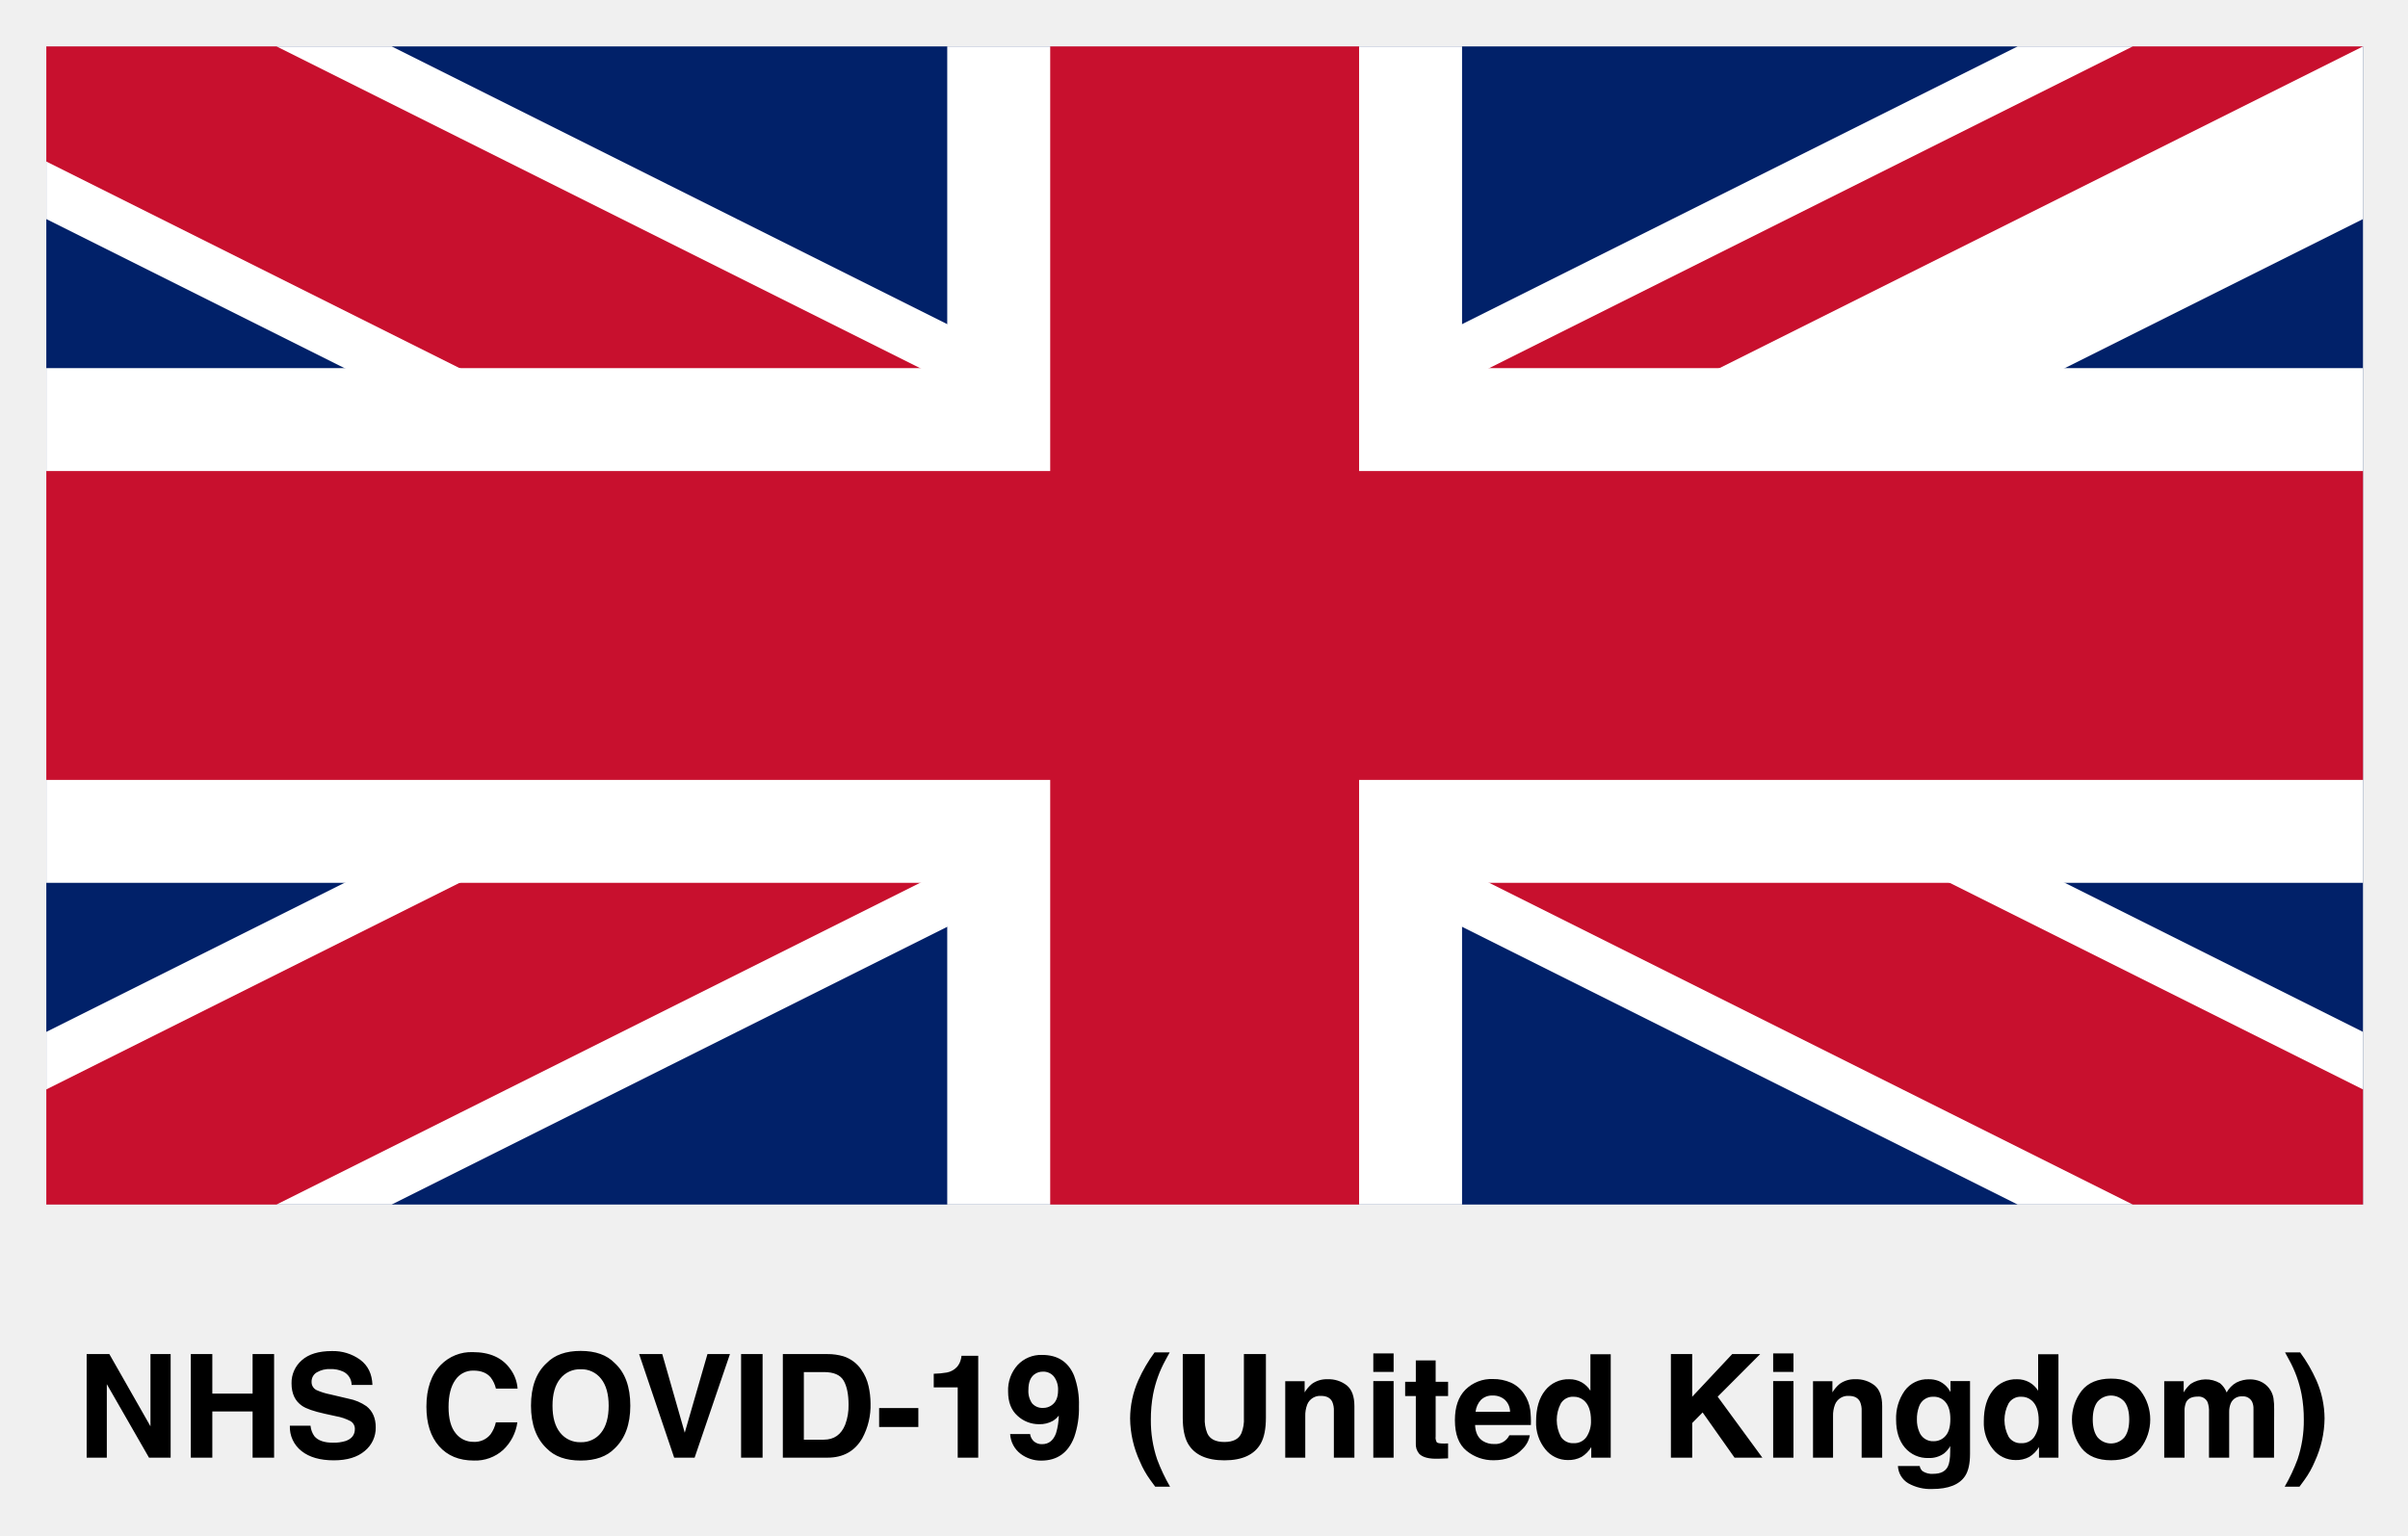
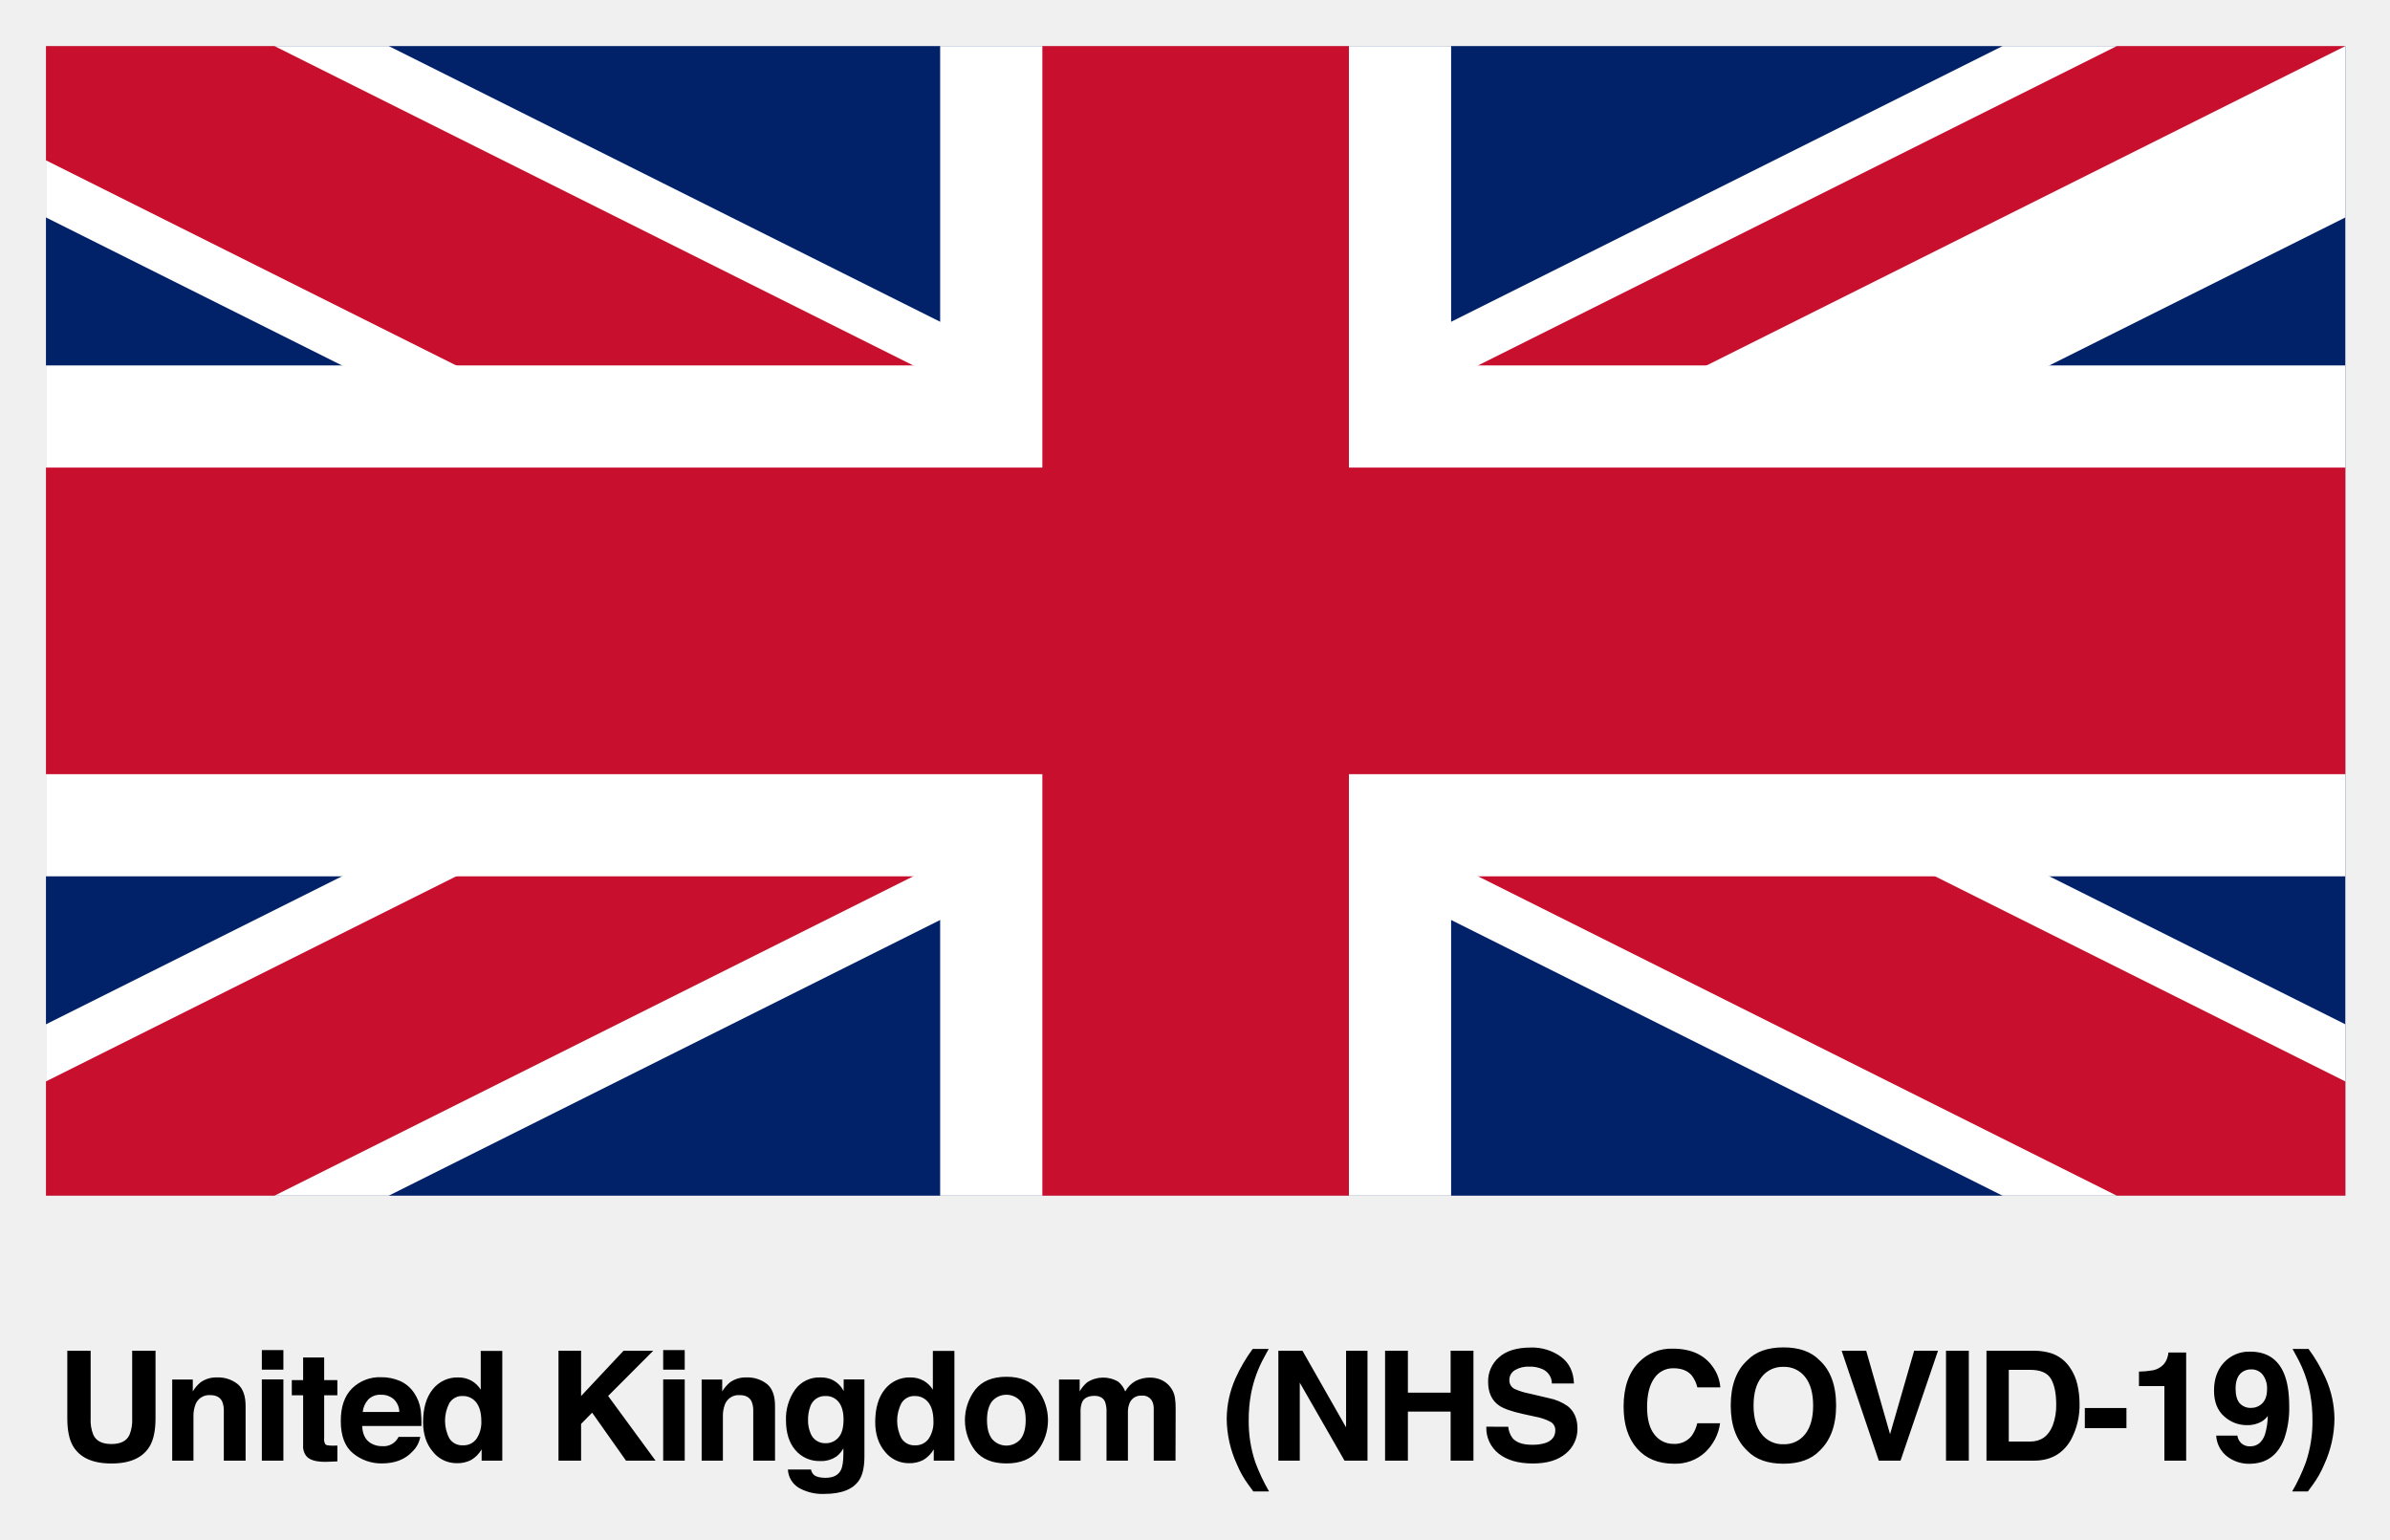
- <svg xmlns="http://www.w3.org/2000/svg" role="img" viewBox="-17.99 -18.49 935.48 596.48">
+ <svg xmlns="http://www.w3.org/2000/svg" role="img" viewBox="-17.99 -18.49 935.48 602.48">
  <defs>
    <clipPath id="clip-path">
      <path d="M0-.452h900v450H0z" class="cls-1" />
    </clipPath>
    <clipPath id="clip-path-2">
      <path d="M450 224.548h450v225H0v-450h900l-450 225z" class="cls-1" />
    </clipPath>
    <style>.cls-1{fill:none}.cls-4{fill:#fff}.cls-6{fill:#c8102e}</style>
  </defs>
-   <path d="M15.673 507.658h8.816l15.977 28.063V507.658h7.837v40.248H39.894l-16.385-28.558v28.558h-7.837zm40.467 40.248V507.658h8.355v15.346H80.14V507.658h8.355v40.248H80.14v-17.967H64.495v17.967zm46.501-12.424a8.17 8.17 0 0 0 1.533 4.123q2.092 2.484 7.165 2.484a15.396 15.396 0 0 0 4.935-.655q3.598-1.255 3.597-4.669a3.441 3.441 0 0 0-1.762-3.086 19.133 19.133 0 0 0-5.588-1.884l-4.357-.955q-6.423-1.419-8.826-3.086-4.069-2.785-4.068-8.71a11.568 11.568 0 0 1 3.979-8.983q3.981-3.577 11.693-3.577a17.931 17.931 0 0 1 10.987 3.372q4.547 3.372 4.768 9.789h-8.082a5.762 5.762 0 0 0-3.247-5.161 11.131 11.131 0 0 0-5.011-1.01 9.535 9.535 0 0 0-5.318 1.311 4.146 4.146 0 0 0-1.987 3.658 3.451 3.451 0 0 0 1.959 3.223 24.328 24.328 0 0 0 5.348 1.665l7.062 1.666a17.981 17.981 0 0 1 6.962 2.922q3.598 2.84 3.599 8.219a11.551 11.551 0 0 1-4.265 9.161q-4.264 3.645-12.047 3.646-7.948 0-12.502-3.591a11.881 11.881 0 0 1-4.554-9.871zm50.619-23.619a16.567 16.567 0 0 1 12.372-4.97q10.049 0 14.695 6.662a14.522 14.522 0 0 1 2.755 7.51h-8.41a11.452 11.452 0 0 0-2.06-4.369q-2.247-2.622-6.66-2.621a8.208 8.208 0 0 0-7.089 3.699q-2.594 3.7-2.595 10.472 0 6.772 2.737 10.145a8.58 8.58 0 0 0 6.958 3.372 7.883 7.883 0 0 0 6.598-2.895 12.707 12.707 0 0 0 2.084-4.669h8.354a18.125 18.125 0 0 1-5.523 10.703 16.078 16.078 0 0 1-11.386 4.123q-8.591 0-13.507-5.57-4.917-5.597-4.917-15.345 0-10.541 5.593-16.247zm67.53 32.466q-4.56 4.696-13.188 4.696-8.628 0-13.188-4.696-6.117-5.761-6.116-16.602 0-11.058 6.116-16.602 4.56-4.696 13.188-4.696 8.628 0 13.188 4.696 6.089 5.543 6.089 16.602 0 10.84-6.089 16.602zm-5.256-6.116q2.934-3.686 2.936-10.485 0-6.772-2.936-10.472a9.596 9.596 0 0 0-7.933-3.7 9.721 9.721 0 0 0-7.973 3.687q-2.977 3.687-2.977 10.485 0 6.8 2.977 10.485a9.721 9.721 0 0 0 7.973 3.687 9.609 9.609 0 0 0 7.933-3.687zm41.313-30.555h8.737l-13.722 40.248h-7.945l-13.611-40.248h8.983l8.738 30.555zm21.421 40.248h-8.355V507.658h8.355zm31.447-39.374a13.301 13.301 0 0 1 6.859 5.105 17.927 17.927 0 0 1 2.869 6.499 31.133 31.133 0 0 1 .766 6.662 26.739 26.739 0 0 1-3.225 13.599q-4.373 7.509-13.5 7.509h-17.353V507.658H303.485a21.184 21.184 0 0 1 6.23.874zm-15.419 6.116v26.268h7.768q5.962 0 8.313-5.87a20.69 20.69 0 0 0 1.285-7.673q0-6.145-1.928-9.435-1.929-3.29-7.671-3.29zm29.243 13.98H338.776v7.372h-15.236zm21.217-8.028v-5.297a34.445 34.445 0 0 0 5.147-.491 7.258 7.258 0 0 0 3.813-2.075 6.833 6.833 0 0 0 1.525-2.84 6.516 6.516 0 0 0 .3-1.584h6.499v39.593H354.068v-27.306zm32.561-8.669a12.439 12.439 0 0 1 9.544-3.946q9.037 0 12.396 8.001a31.169 31.169 0 0 1 1.911 11.933 33.976 33.976 0 0 1-1.829 11.987q-3.497 9.146-12.834 9.146a13.085 13.085 0 0 1-8-2.635 10.386 10.386 0 0 1-4.069-7.687h7.755a4.682 4.682 0 0 0 1.475 2.84 4.566 4.566 0 0 0 3.195 1.093q3.85 0 5.406-4.26a24.886 24.886 0 0 0 1.064-6.854 8.427 8.427 0 0 1-2.266 2.048 10.297 10.297 0 0 1-5.38 1.311 12.232 12.232 0 0 1-8.383-3.264q-3.659-3.262-3.658-9.406a14.524 14.524 0 0 1 3.672-10.308zm13.093 15.714q2.648-1.692 2.649-5.87a8.299 8.299 0 0 0-1.57-5.325 5.206 5.206 0 0 0-4.301-1.966 5.339 5.339 0 0 0-3.413 1.12q-2.24 1.748-2.239 5.925a8.243 8.243 0 0 0 1.434 5.283 5.351 5.351 0 0 0 4.41 1.762 5.439 5.439 0 0 0 3.03-.929zm33.832-9.83a58.496 58.496 0 0 1 6.308-10.812h5.87l-1.665 3.059a45.512 45.512 0 0 0-4.778 13.215 52.253 52.253 0 0 0-.874 9.885 46.7 46.7 0 0 0 2.43 15.373 70.197 70.197 0 0 0 5.024 10.649h-5.762l-1.938-2.648a35.534 35.534 0 0 1-4.014-7.154 40.744 40.744 0 0 1-3.796-16.711 37.071 37.071 0 0 1 3.195-14.854zm17.257-10.157h8.547v24.719a13.985 13.985 0 0 0 .979 6.057q1.522 3.384 6.639 3.384 5.087 0 6.611-3.384a13.999 13.999 0 0 0 .979-6.057V507.658h8.546v24.738q0 6.417-1.989 9.994-3.708 6.554-14.147 6.554-10.441 0-14.176-6.554-1.989-3.577-1.989-9.994zm63.757 12.191q2.922 2.417 2.923 8.015v20.042h-7.974v-18.104a8.312 8.312 0 0 0-.623-3.604q-1.138-2.294-4.337-2.293a5.375 5.375 0 0 0-5.394 3.358 11.614 11.614 0 0 0-.76 4.532v16.11h-7.781v-29.708h7.536v4.342a13.175 13.175 0 0 1 2.828-3.305 9.799 9.799 0 0 1 6.063-1.802 11.413 11.413 0 0 1 7.518 2.416zm18.158-5.256h-7.891v-7.182h7.891zm-7.891 3.55h7.891v29.763h-7.891zm12.369 5.815v-5.543h4.15v-8.301h7.7v8.301h4.833v5.543h-4.833v15.729a3.544 3.544 0 0 0 .464 2.28q.464.45 2.84.45c.236 0 .487-.004.751-.014q.396-.013.778-.041v5.816l-3.687.136q-5.515.192-7.536-1.911a5.694 5.694 0 0 1-1.311-4.123v-18.322zm41.075-5.213a12.106 12.106 0 0 1 5.143 4.403 14.627 14.627 0 0 1 2.372 6.153 38.144 38.144 0 0 1 .256 5.906h-21.677q.182 4.479 3.112 6.28a7.901 7.901 0 0 0 4.291 1.12 6.047 6.047 0 0 0 5.923-3.413h7.944a9.715 9.715 0 0 1-2.885 5.379q-3.999 4.342-11.197 4.342a16.222 16.222 0 0 1-10.483-3.662q-4.542-3.662-4.542-11.916 0-7.733 4.101-11.86a14.346 14.346 0 0 1 10.643-4.127 16.946 16.946 0 0 1 7 1.395zm-11.643 6.723a8.085 8.085 0 0 0-2.072 4.607h13.406a6.49 6.49 0 0 0-2.073-4.703 6.819 6.819 0 0 0-4.615-1.604 6.172 6.172 0 0 0-4.646 1.7zm39.131-6.848a9.46 9.46 0 0 1 3.413 3.29v-14.198h7.892v40.193h-7.563v-4.123a10.983 10.983 0 0 1-3.796 3.85 10.657 10.657 0 0 1-5.297 1.202 11.061 11.061 0 0 1-8.779-4.219 16.202 16.202 0 0 1-3.562-10.827q0-7.617 3.508-11.986a11.414 11.414 0 0 1 9.38-4.369 9.6 9.6 0 0 1 4.806 1.187zm1.911 21.203a10.853 10.853 0 0 0 1.721-6.362q0-5.461-2.758-7.81a5.938 5.938 0 0 0-3.933-1.42 5.465 5.465 0 0 0-5.01 2.58 13.911 13.911 0 0 0 .027 12.998 5.494 5.494 0 0 0 4.929 2.471 5.746 5.746 0 0 0 5.023-2.457zm32.768-32.166h8.273v16.583l15.55-16.583h10.867l-16.516 16.553 17.362 23.695H655.86l-12.4-17.569-4.051 4.107v13.462h-8.273zm47.62 6.936h-7.891v-7.182h7.891zm-7.891 3.55h7.891v29.763h-7.891zm39.427 1.706q2.922 2.417 2.923 8.015v20.042h-7.974v-18.104a8.312 8.312 0 0 0-.623-3.604q-1.138-2.294-4.337-2.293a5.375 5.375 0 0 0-5.394 3.358 11.614 11.614 0 0 0-.76 4.532v16.11h-7.781v-29.708h7.536v4.342a13.175 13.175 0 0 1 2.828-3.305 9.799 9.799 0 0 1 6.063-1.802 11.413 11.413 0 0 1 7.518 2.416zm24.883-1.733a9.346 9.346 0 0 1 4.581 4.314v-4.287h7.591v28.233q0 5.761-1.938 8.684-3.333 5.023-12.779 5.023a17.414 17.414 0 0 1-9.311-2.238 8.263 8.263 0 0 1-3.987-6.69h8.465a3.502 3.502 0 0 0 1.065 1.966 6.576 6.576 0 0 0 4.232 1.065q4.204 0 5.624-2.812.929-1.802.929-6.062v-1.912a9.48 9.48 0 0 1-2.402 2.867 9.664 9.664 0 0 1-6.035 1.775 11.423 11.423 0 0 1-9.161-4.027q-3.426-4.028-3.427-10.909a18.412 18.412 0 0 1 3.3-11.154 10.901 10.901 0 0 1 9.354-4.519 10.229 10.229 0 0 1 3.899.683zm2.65 21.339q1.876-2.061 1.876-6.566 0-4.232-1.781-6.444a5.812 5.812 0 0 0-4.771-2.212 5.624 5.624 0 0 0-5.629 3.851 13.701 13.701 0 0 0-.815 5.051 11.557 11.557 0 0 0 .87 4.615 5.67 5.67 0 0 0 5.655 3.768 5.975 5.975 0 0 0 4.596-2.061zm32.567-20.834a9.46 9.46 0 0 1 3.413 3.29v-14.198h7.892v40.193h-7.563v-4.123a10.983 10.983 0 0 1-3.796 3.85 10.657 10.657 0 0 1-5.297 1.202 11.061 11.061 0 0 1-8.779-4.219 16.202 16.202 0 0 1-3.562-10.827q0-7.617 3.508-11.986a11.414 11.414 0 0 1 9.38-4.369 9.6 9.6 0 0 1 4.806 1.187zm1.911 21.203a10.853 10.853 0 0 0 1.721-6.362q0-5.461-2.758-7.81a5.938 5.938 0 0 0-3.933-1.42 5.465 5.465 0 0 0-5.01 2.58 13.911 13.911 0 0 0 .027 12.998 5.494 5.494 0 0 0 4.929 2.471 5.746 5.746 0 0 0 5.023-2.457zm41.286 4.441q-3.768 4.651-11.441 4.651-7.673 0-11.44-4.651a18.464 18.464 0 0 1 0-22.357q3.768-4.721 11.44-4.721 7.673 0 11.441 4.721a18.464 18.464 0 0 1 0 22.357zm-6.226-4.302q1.83-2.426 1.829-6.898 0-4.471-1.829-6.884a6.917 6.917 0 0 0-10.499 0q-1.843 2.413-1.843 6.884 0 4.472 1.843 6.898a6.891 6.891 0 0 0 10.499 0zm52.699-21.711a8.709 8.709 0 0 1 5.161 6.498 26.488 26.488 0 0 1 .272 4.396l-.054 18.759h-7.974v-18.95a6.234 6.234 0 0 0-.546-2.785 3.882 3.882 0 0 0-3.823-2.075 4.474 4.474 0 0 0-4.45 2.676 8.405 8.405 0 0 0-.628 3.414v17.721h-7.837v-17.721a9.975 9.975 0 0 0-.546-3.851 3.814 3.814 0 0 0-3.851-2.157q-3.331 0-4.478 2.157a8.31 8.31 0 0 0-.628 3.659v17.912h-7.892v-29.708h7.563v4.342a12.522 12.522 0 0 1 2.73-3.305 10.805 10.805 0 0 1 11.387-.245 8.74 8.74 0 0 1 2.566 3.576 9.895 9.895 0 0 1 3.796-3.85 11.578 11.578 0 0 1 5.352-1.229 10.358 10.358 0 0 1 3.877.765zm21.822-.438a37.129 37.129 0 0 1 3.189 14.854 40.795 40.795 0 0 1-3.789 16.711 35.516 35.516 0 0 1-4.007 7.154l-1.936 2.648h-5.751a70.268 70.268 0 0 0 5.006-10.649 46.855 46.855 0 0 0 2.421-15.373 52.508 52.508 0 0 0-.87-9.885 45.641 45.641 0 0 0-4.761-13.215l-1.659-3.059h5.86a58.604 58.604 0 0 1 6.296 10.812z" />
  <g clip-path="url(#clip-path)">
    <path fill="#012169" d="M0-.452v450h900v-450z" />
    <path d="M0-.452l900 450m0-450l-900 450" />
    <path d="M873.167 503.213L450 291.63 26.833 503.213l-53.666-107.33 342.669-171.335L-26.833 53.213l53.666-107.33L450 157.466 873.167-54.117l53.666 107.33-342.669 171.335 342.669 171.335-53.666 107.33z" class="cls-4" />
    <g clip-path="url(#clip-path-2)">
      <path d="M0-.452l900 450m0-450l-900 450" />
      <path d="M882.112 485.325L450 269.269 17.887 485.325l-35.775-71.555 378.445-189.222L-17.888 35.325 17.887-36.23 450 179.826 882.112-36.23l35.775 71.555-378.445 189.223L917.887 413.77l-35.775 71.555z" class="cls-6" />
    </g>
    <path d="M450-.452v450m-450-225h900" />
    <path d="M550 449.548H350v-125H0v-200h350v-125h200v125h350v200H550v125z" class="cls-4" />
    <path d="M450-.452v450m-450-225h900" />
    <path d="M510 449.548H390v-165H0v-120h390v-165h120v165h390v120H510v165z" class="cls-6" />
  </g>
+   <path d="M8.352 510.25H17.488v26.425a14.955 14.955 0 0 0 1.048 6.475q1.627 3.617 7.097 3.617 5.439 0 7.067-3.617a14.972 14.972 0 0 0 1.047-6.475v-26.425h9.137v26.446q0 6.858-2.128 10.683-3.962 7.006-15.123 7.006-11.161 0-15.153-7.006-2.127-3.823-2.127-10.683zM75.013 523.283q3.125 2.584 3.125 8.567v21.425h-8.523v-19.353a8.891 8.891 0 0 0-.666-3.854q-1.219-2.451-4.637-2.451a5.746 5.746 0 0 0-5.766 3.59 12.413 12.413 0 0 0-.812 4.846v17.222h-8.319V521.517h8.057v4.641a14.09 14.09 0 0 1 3.022-3.531A10.47 10.47 0 0 1 66.977 520.7a12.197 12.197 0 0 1 8.036 2.583zm17.918-5.619h-8.436v-7.677h8.436zm-8.436 3.795h8.436v31.816h-8.436zm11.729 6.218v-5.926h4.437v-8.874h8.231v8.874h5.166v5.926h-5.166v16.812a3.787 3.787 0 0 0 .496 2.438q.497.482 3.036.481.378 0 .803-.015.422-.015.831-.044v6.218l-3.94.146q-5.896.205-8.056-2.043a6.081 6.081 0 0 1-1.401-4.407v-19.586zm42.414-5.573a12.949 12.949 0 0 1 5.498 4.707 15.633 15.633 0 0 1 2.534 6.577 40.571 40.571 0 0 1 .274 6.314h-23.173q.193 4.787 3.327 6.714a8.452 8.452 0 0 0 4.587 1.196 6.459 6.459 0 0 0 6.331-3.648h8.494a10.387 10.387 0 0 1-3.085 5.75q-4.274 4.642-11.97 4.642a17.341 17.341 0 0 1-11.207-3.915q-4.854-3.914-4.854-12.737 0-8.268 4.383-12.679a15.338 15.338 0 0 1 11.378-4.412 18.112 18.112 0 0 1 7.482 1.491zm-12.445 7.187a8.65 8.65 0 0 0-2.217 4.925h14.332a6.942 6.942 0 0 0-2.216-5.027 7.289 7.289 0 0 0-4.934-1.716 6.596 6.596 0 0 0-4.966 1.818zm40.337-7.32a10.108 10.108 0 0 1 3.648 3.518v-15.179h8.436v42.967h-8.085V548.868a11.74 11.74 0 0 1-4.058 4.115 11.388 11.388 0 0 1-5.663 1.284 11.821 11.821 0 0 1-9.384-4.51q-3.81-4.509-3.81-11.573 0-8.145 3.751-12.814A12.203 12.203 0 0 1 161.392 520.7a10.262 10.262 0 0 1 5.138 1.27zm2.043 22.666a11.611 11.611 0 0 0 1.839-6.802q0-5.837-2.948-8.348a6.347 6.347 0 0 0-4.203-1.519 5.844 5.844 0 0 0-5.356 2.759 14.876 14.876 0 0 0 .029 13.895 5.876 5.876 0 0 0 5.269 2.642 6.143 6.143 0 0 0 5.371-2.627zm32.038-34.386h8.845v17.728l16.623-17.728H237.696l-17.656 17.695 18.562 25.33h-11.56L213.786 534.494l-4.33 4.391v14.391H200.611zm49.411 7.414h-8.436v-7.677h8.436zm-8.436 3.795h8.436v31.816h-8.436zm40.653 1.824q3.124 2.584 3.125 8.567v21.425h-8.523v-19.353a8.891 8.891 0 0 0-.666-3.854q-1.219-2.451-4.637-2.451a5.746 5.746 0 0 0-5.766 3.59 12.413 12.413 0 0 0-.812 4.846v17.222h-8.319V521.517h8.057v4.641a14.09 14.09 0 0 1 3.022-3.531 10.47 10.47 0 0 1 6.482-1.927 12.197 12.197 0 0 1 8.036 2.583zm25.105-1.853a9.995 9.995 0 0 1 4.897 4.612v-4.583h8.114v30.182q0 6.158-2.072 9.282-3.562 5.37-13.661 5.371a18.611 18.611 0 0 1-9.953-2.394 8.829 8.829 0 0 1-4.262-7.151h9.049a3.748 3.748 0 0 0 1.138 2.102q1.343 1.138 4.524 1.139 4.496 0 6.014-3.007.992-1.926.992-6.48v-2.043a10.16 10.16 0 0 1-2.568 3.065 10.332 10.332 0 0 1-6.451 1.896 12.206 12.206 0 0 1-9.793-4.305q-3.664-4.305-3.663-11.661a19.673 19.673 0 0 1 3.527-11.924 11.648 11.648 0 0 1 9.999-4.831 10.94 10.94 0 0 1 4.169.73zm2.833 22.812q2.005-2.203 2.006-7.02 0-4.525-1.904-6.889a6.211 6.211 0 0 0-5.101-2.365 6.013 6.013 0 0 0-6.018 4.116 14.657 14.657 0 0 0-.872 5.4 12.364 12.364 0 0 0 .93 4.933 6.063 6.063 0 0 0 6.047 4.028 6.388 6.388 0 0 0 4.912-2.204zm33.32-22.271a10.108 10.108 0 0 1 3.648 3.518v-15.179h8.436v42.967h-8.085V548.868a11.74 11.74 0 0 1-4.058 4.115 11.388 11.388 0 0 1-5.663 1.284 11.821 11.821 0 0 1-9.384-4.51q-3.81-4.509-3.81-11.573 0-8.145 3.751-12.814A12.203 12.203 0 0 1 338.361 520.7a10.262 10.262 0 0 1 5.138 1.27zm2.043 22.666a11.611 11.611 0 0 0 1.839-6.802q0-5.837-2.948-8.348a6.347 6.347 0 0 0-4.203-1.519 5.844 5.844 0 0 0-5.356 2.759 14.876 14.876 0 0 0 .029 13.895 5.876 5.876 0 0 0 5.269 2.642 6.143 6.143 0 0 0 5.371-2.627zm42.64 4.747q-4.028 4.973-12.23 4.973-8.202 0-12.229-4.973a19.738 19.738 0 0 1 0-23.899q4.027-5.046 12.229-5.046 8.203 0 12.23 5.046a19.738 19.738 0 0 1 0 23.899zM381.526 544.785q1.956-2.594 1.956-7.374 0-4.78-1.956-7.359a7.392 7.392 0 0 0-11.223 0q-1.97 2.58-1.971 7.359 0 4.78 1.971 7.374a7.367 7.367 0 0 0 11.223 0zm54.842-23.209a9.253 9.253 0 0 1 3.707 2.86 9.151 9.151 0 0 1 1.81 4.086 28.284 28.284 0 0 1 .292 4.7l-.059 20.053h-8.523V533.017a6.64 6.64 0 0 0-.584-2.977 4.147 4.147 0 0 0-4.086-2.219 4.781 4.781 0 0 0-4.758 2.86 8.975 8.975 0 0 0-.672 3.648v18.944h-8.377v-18.944a10.65 10.65 0 0 0-.584-4.115q-1.05-2.306-4.115-2.306-3.562 0-4.787 2.306a8.875 8.875 0 0 0-.672 3.911v19.148h-8.436V521.517h8.085v4.641a13.398 13.398 0 0 1 2.919-3.531 11.551 11.551 0 0 1 12.173-.263 9.342 9.342 0 0 1 2.743 3.823 10.573 10.573 0 0 1 4.058-4.115 12.374 12.374 0 0 1 5.721-1.313 11.076 11.076 0 0 1 4.146.817zm29.206-.468a62.588 62.588 0 0 1 6.743-11.559h6.275l-1.78 3.27a48.66 48.66 0 0 0-5.108 14.127 55.868 55.868 0 0 0-.934 10.566 49.908 49.908 0 0 0 2.598 16.434 74.905 74.905 0 0 0 5.371 11.385h-6.159l-2.072-2.832a37.909 37.909 0 0 1-4.291-7.647 43.553 43.553 0 0 1-4.058-17.864 39.633 39.633 0 0 1 3.415-15.879zm16.808-10.858h9.426l17.078 30.001v-30.001h8.378v43.025h-8.988l-17.516-30.528v30.528h-8.378zm41.765 43.025v-43.025h8.932v16.404h16.726v-16.404h8.933v43.025h-8.933v-19.207H533.078v19.207zM572.361 539.994a8.725 8.725 0 0 0 1.64 4.407q2.235 2.657 7.659 2.656a16.486 16.486 0 0 0 5.275-.7q3.845-1.342 3.845-4.991a3.68 3.68 0 0 0-1.883-3.299 20.462 20.462 0 0 0-5.975-2.014l-4.657-1.021q-6.867-1.518-9.436-3.299-4.351-2.977-4.35-9.312a12.364 12.364 0 0 1 4.255-9.603q4.255-3.825 12.499-3.824a19.173 19.173 0 0 1 11.746 3.604q4.86 3.606 5.097 10.465h-8.64a6.157 6.157 0 0 0-3.472-5.517 11.892 11.892 0 0 0-5.355-1.08 10.201 10.201 0 0 0-5.687 1.4 4.435 4.435 0 0 0-2.124 3.912 3.69 3.69 0 0 0 2.095 3.444 26.021 26.021 0 0 0 5.716 1.78l7.551 1.78a19.223 19.223 0 0 1 7.441 3.124q3.847 3.035 3.847 8.785a12.347 12.347 0 0 1-4.559 9.794q-4.559 3.896-12.878 3.896-8.496 0-13.365-3.839a12.699 12.699 0 0 1-4.867-10.552zm51.122-25.249a17.717 17.717 0 0 1 13.227-5.312q10.742 0 15.709 7.122a15.523 15.523 0 0 1 2.945 8.027h-8.99a12.258 12.258 0 0 0-2.202-4.67q-2.402-2.802-7.12-2.803a8.776 8.776 0 0 0-7.578 3.955q-2.773 3.957-2.773 11.194 0 7.239 2.927 10.844a9.17 9.17 0 0 0 7.438 3.605 8.427 8.427 0 0 0 7.054-3.095 13.582 13.582 0 0 0 2.227-4.991h8.932a19.375 19.375 0 0 1-5.905 11.442 17.186 17.186 0 0 1-12.171 4.407q-9.183 0-14.439-5.954-5.254-5.984-5.255-16.404 0-11.268 5.978-17.368zm70.697 34.706q-4.875 5.021-14.099 5.021-9.224 0-14.099-5.021-6.539-6.158-6.538-17.747 0-11.821 6.538-17.747 4.875-5.02 14.099-5.021 9.224 0 14.099 5.021 6.508 5.927 6.509 17.747 0 11.588-6.509 17.747zm-5.619-6.538q3.138-3.94 3.138-11.209 0-7.238-3.138-11.193a10.255 10.255 0 0 0-8.479-3.956 10.391 10.391 0 0 0-8.523 3.941q-3.182 3.94-3.182 11.208 0 7.269 3.182 11.209a10.393 10.393 0 0 0 8.523 3.94 10.269 10.269 0 0 0 8.479-3.94zm42.669-32.663h9.341l-14.669 43.025h-8.493l-14.551-43.025h9.604l9.34 32.663zm21.405 43.025h-8.932v-43.025h8.932zm32.122-42.091a14.216 14.216 0 0 1 7.333 5.458 19.157 19.157 0 0 1 3.067 6.947 33.351 33.351 0 0 1 .817 7.122 28.579 28.579 0 0 1-3.446 14.536q-4.674 8.027-14.432 8.027h-18.55v-43.025h18.55a22.639 22.639 0 0 1 6.66.935zm-16.482 6.538v28.08h8.303q6.374 0 8.888-6.275a22.102 22.102 0 0 0 1.374-8.202q0-6.568-2.062-10.085-2.061-3.517-8.2-3.518zm29.767 14.945h16.287v7.881h-16.287zm21.186-8.582v-5.663a36.501 36.501 0 0 0 5.503-.525 7.75 7.75 0 0 0 4.076-2.218 7.304 7.304 0 0 0 1.631-3.036 6.967 6.967 0 0 0 .32-1.692h6.947v42.324h-8.523v-29.189zm33.313-9.268a13.299 13.299 0 0 1 10.202-4.218q9.661 0 13.252 8.553 2.043 4.846 2.043 12.756a36.317 36.317 0 0 1-1.955 12.813q-3.737 9.779-13.72 9.778a13.987 13.987 0 0 1-8.552-2.816 11.101 11.101 0 0 1-4.35-8.217h8.29a5.007 5.007 0 0 0 1.576 3.036 4.881 4.881 0 0 0 3.415 1.167q4.116 0 5.779-4.554a26.568 26.568 0 0 0 1.139-7.326 8.997 8.997 0 0 1-2.423 2.189 11 11 0 0 1-5.75 1.4 13.075 13.075 0 0 1-8.961-3.487q-3.913-3.488-3.912-10.057 0-6.8 3.926-11.019zm13.997 16.799q2.83-1.811 2.831-6.276a8.869 8.869 0 0 0-1.679-5.691 5.563 5.563 0 0 0-4.597-2.102 5.714 5.714 0 0 0-3.649 1.196q-2.394 1.869-2.394 6.334 0 3.766 1.533 5.648a5.721 5.721 0 0 0 4.714 1.883 5.824 5.824 0 0 0 3.24-.992zm25.804-10.509a39.691 39.691 0 0 1 3.409 15.879 43.618 43.618 0 0 1-4.05 17.864 37.991 37.991 0 0 1-4.283 7.647l-2.069 2.832h-6.147a75.125 75.125 0 0 0 5.351-11.385 50.088 50.088 0 0 0 2.589-16.434 56.119 56.119 0 0 0-.931-10.566 48.787 48.787 0 0 0-5.09-14.127l-1.773-3.27h6.265a62.63 62.63 0 0 1 6.73 11.559z" />
</svg>
